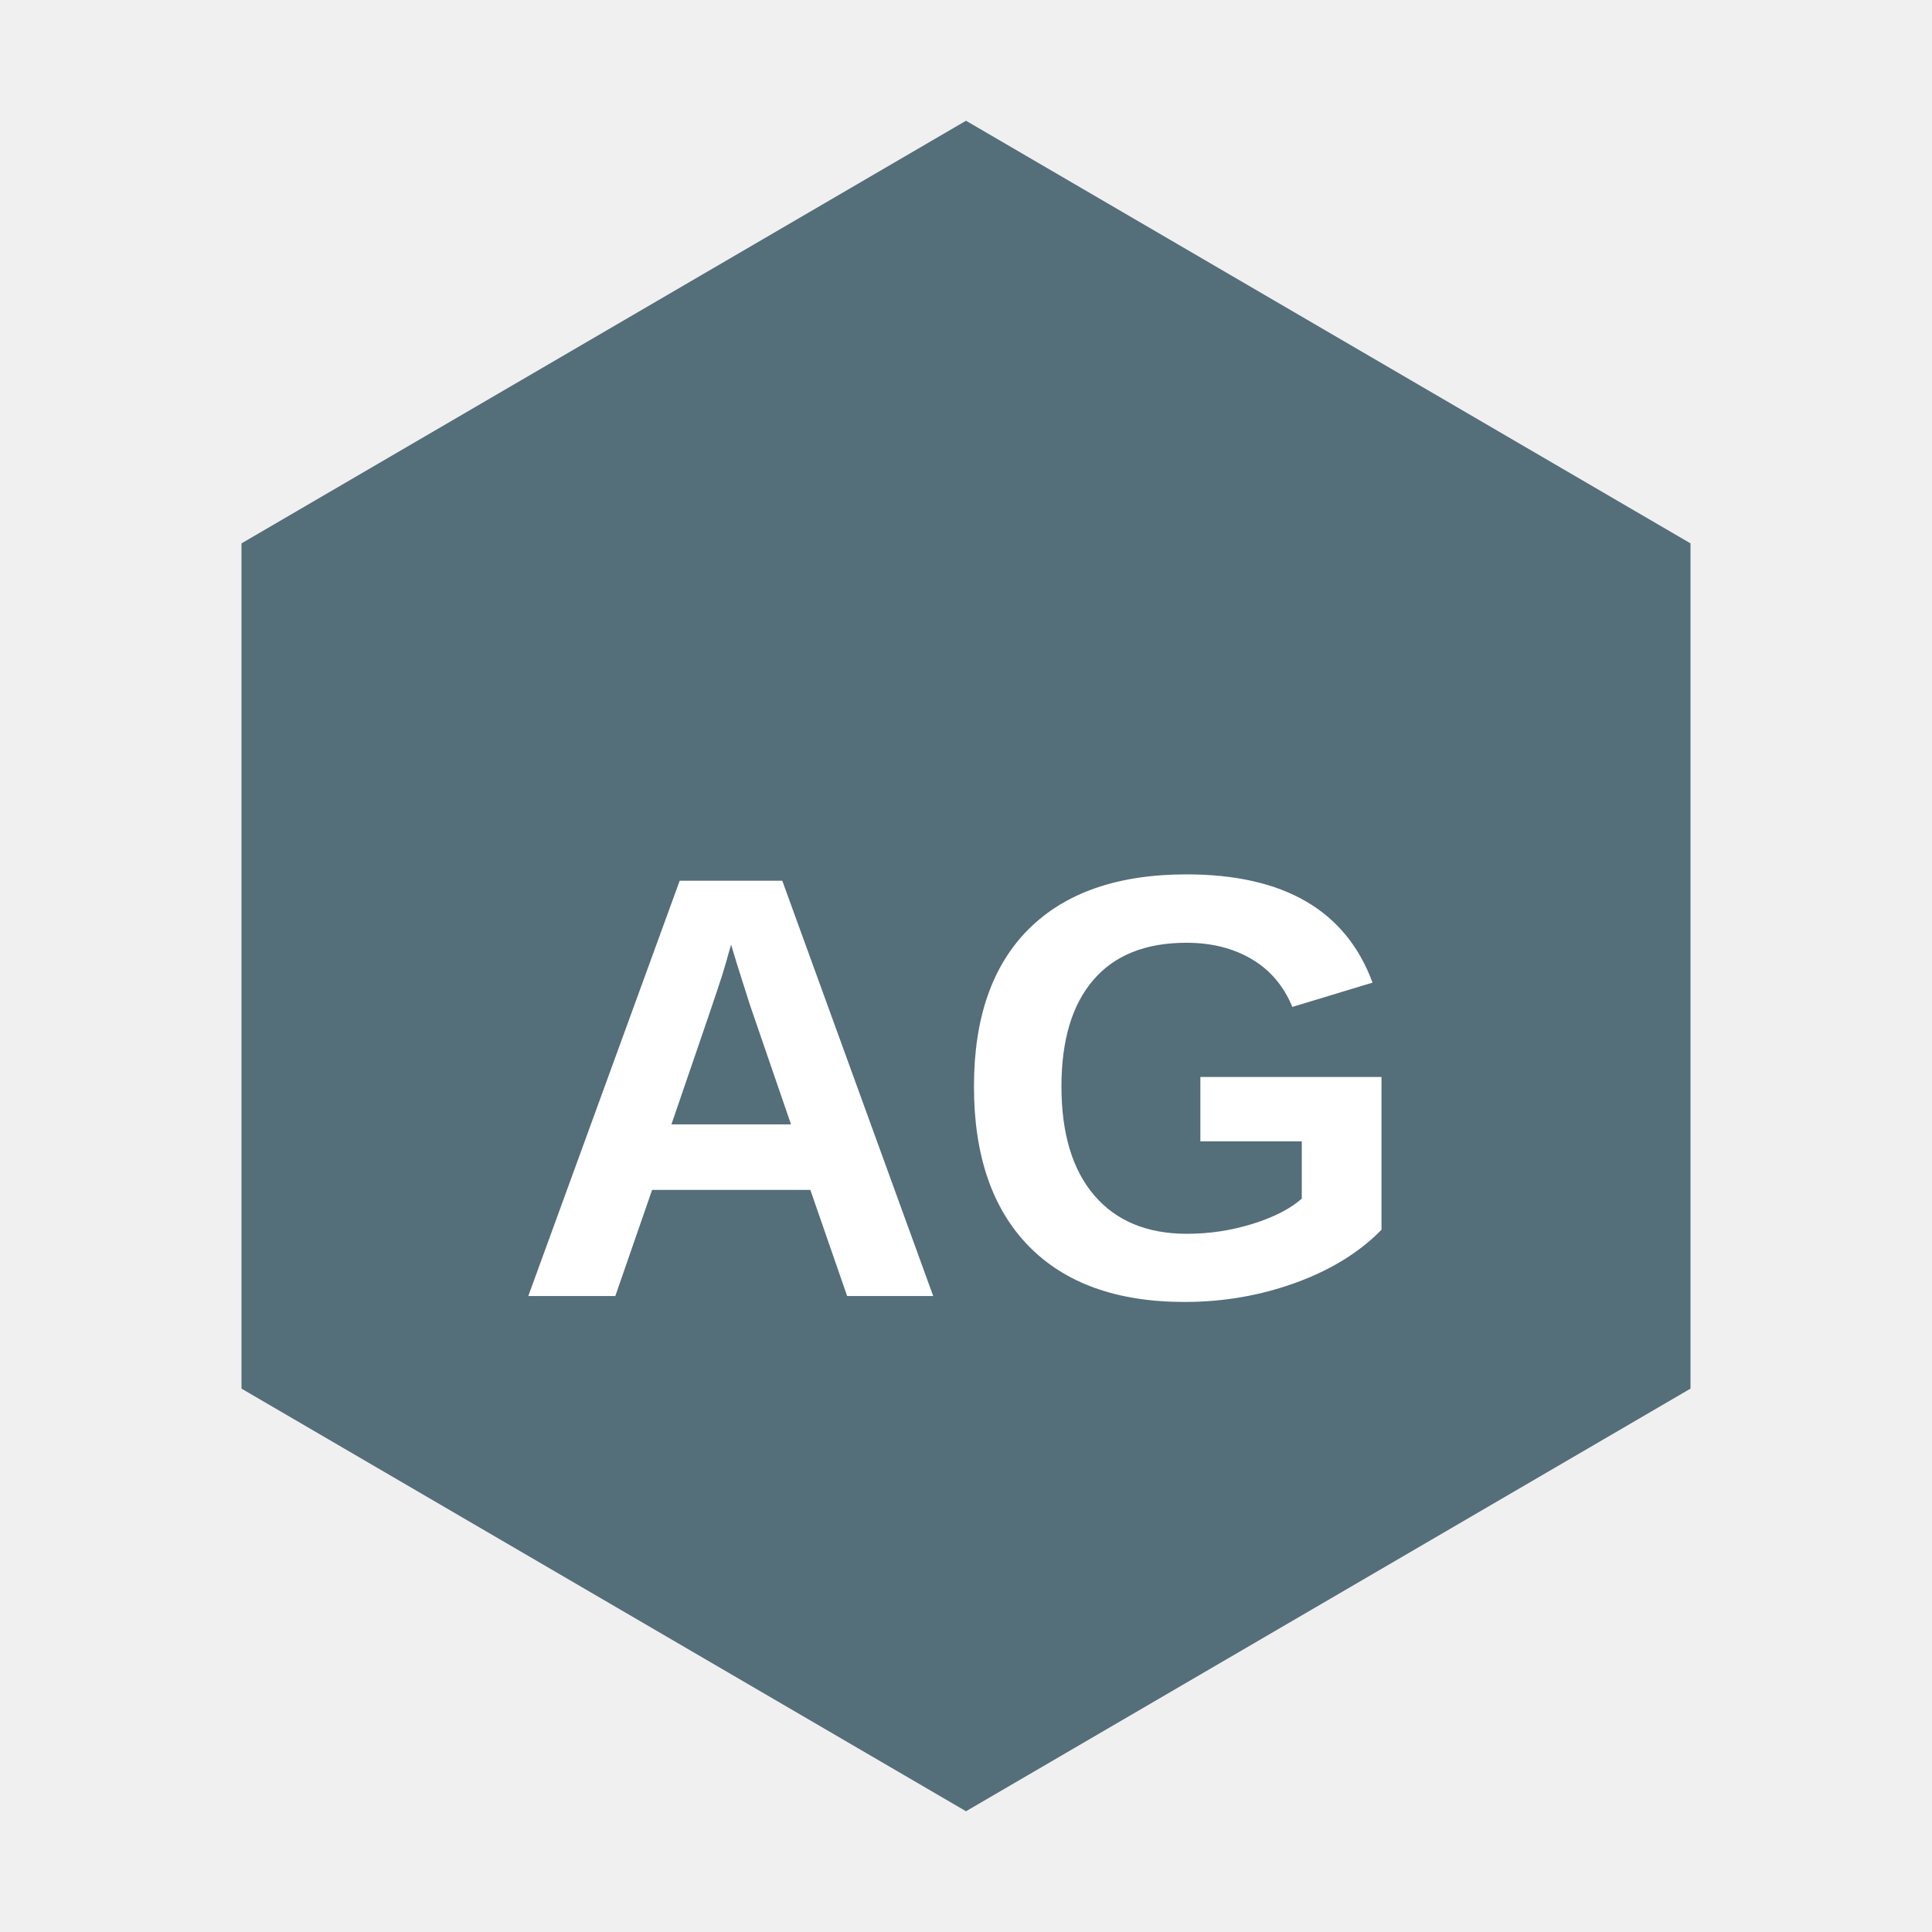
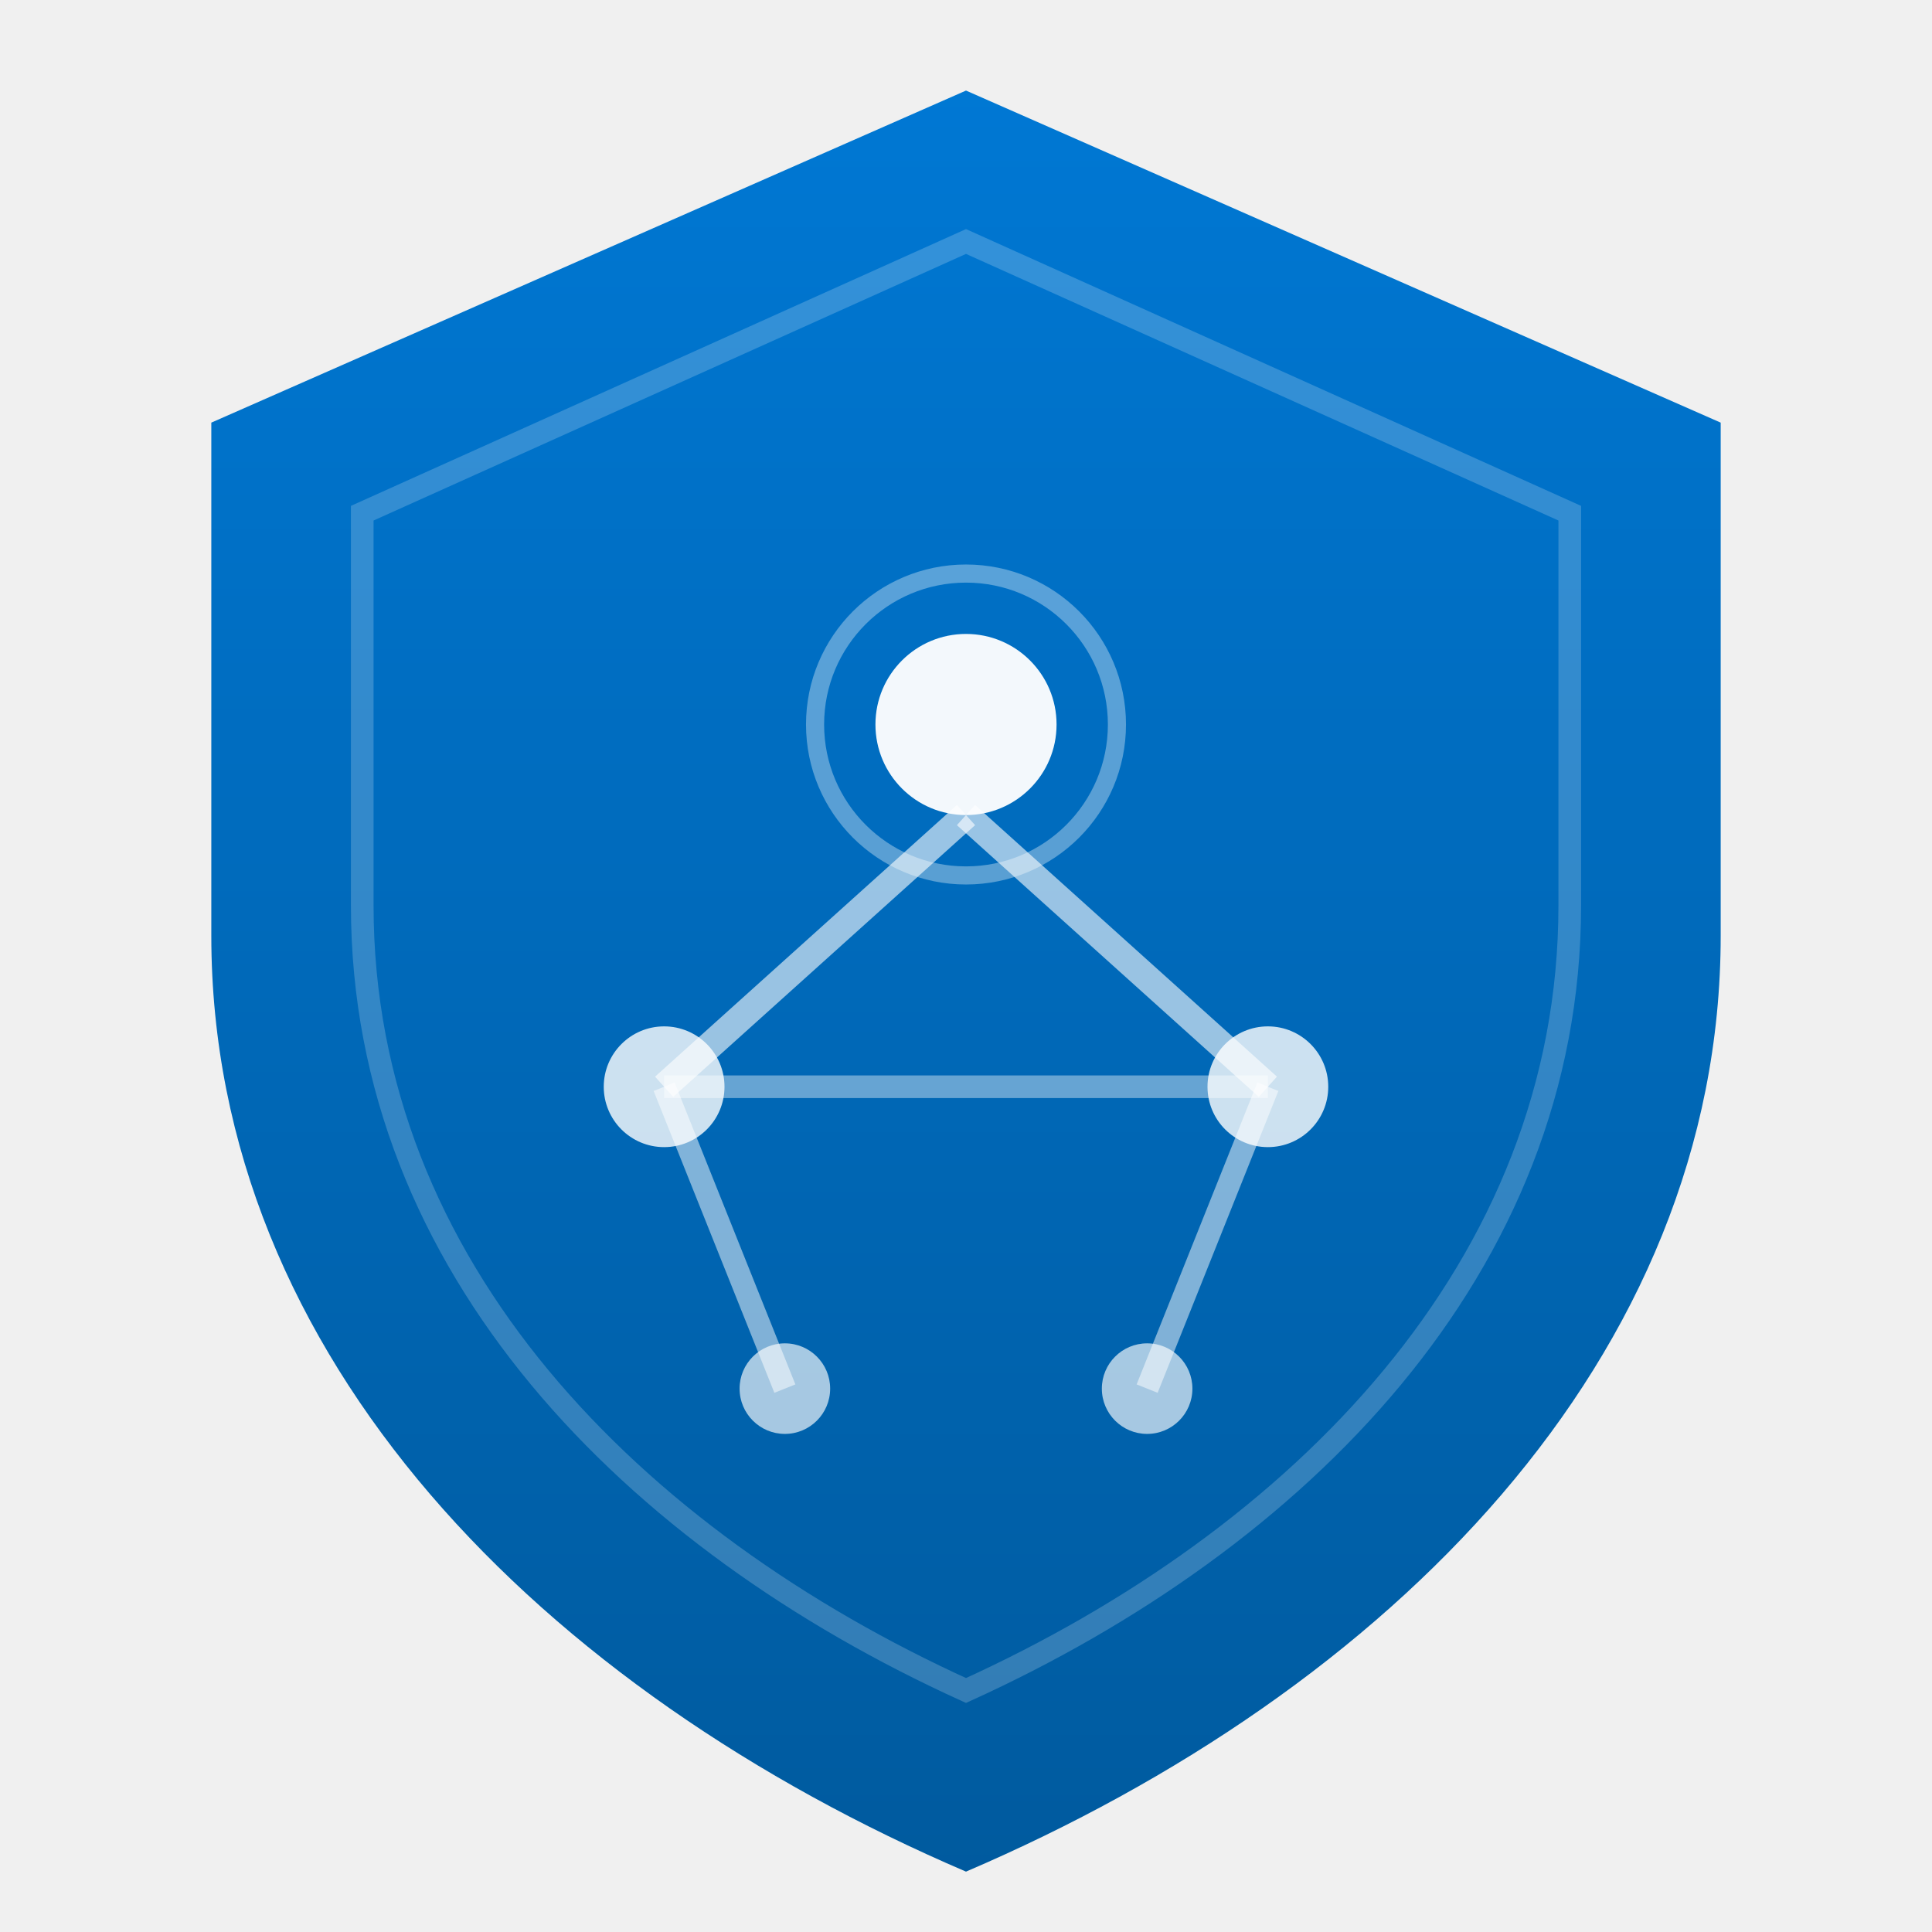
<svg xmlns="http://www.w3.org/2000/svg" viewBox="0 0 128 128">
-   <path d="M64 8 L112 36 L112 92 L64 120 L16 92 L16 36 Z" fill="#546E7A" />
-   <text x="64" y="72" font-family="Arial, Helvetica, sans-serif" font-size="40" font-weight="bold" fill="#FFFFFF" text-anchor="middle" dominant-baseline="central">AG</text>
+   <defs>
+     <linearGradient id="shieldGrad" x1="0" y1="0" x2="0" y2="1">
+       <stop offset="0%" stop-color="#0078D4" />
+       <stop offset="100%" stop-color="#005A9E" />
+     </linearGradient>
+   </defs>
+   <path d="M64 6 L114 28 L114 62 C114 90 92 112 64 124 C36 112 14 90 14 62 L14 28 Z" fill="url(#shieldGrad)" />
+   <path d="M64 16 L104 34 L104 60 C104 84 86 102 64 112 C42 102 24 84 24 60 L24 34 Z" fill="none" stroke="rgba(255,255,255,0.2)" stroke-width="1.5" />
+   <circle cx="64" cy="48" r="6" fill="#fff" opacity="0.95" />
+   <circle cx="44" cy="72" r="4" fill="#fff" opacity="0.8" />
+   <circle cx="84" cy="72" r="4" fill="#fff" opacity="0.8" />
+   <circle cx="52" cy="92" r="3" fill="#fff" opacity="0.65" />
+   <circle cx="76" cy="92" r="3" fill="#fff" opacity="0.65" />
+   <line x1="64" y1="54" x2="44" y2="72" stroke="#fff" stroke-width="1.8" opacity="0.6" />
+   <line x1="64" y1="54" x2="84" y2="72" stroke="#fff" stroke-width="1.8" opacity="0.6" />
+   <line x1="44" y1="72" x2="52" y2="92" stroke="#fff" stroke-width="1.5" opacity="0.5" />
+   <line x1="84" y1="72" x2="76" y2="92" stroke="#fff" stroke-width="1.5" opacity="0.5" />
+   <line x1="44" y1="72" x2="84" y2="72" stroke="#fff" stroke-width="1.5" opacity="0.4" />
+   <circle cx="64" cy="48" r="10" fill="none" stroke="#fff" stroke-width="1.2" opacity="0.35" />
</svg>
